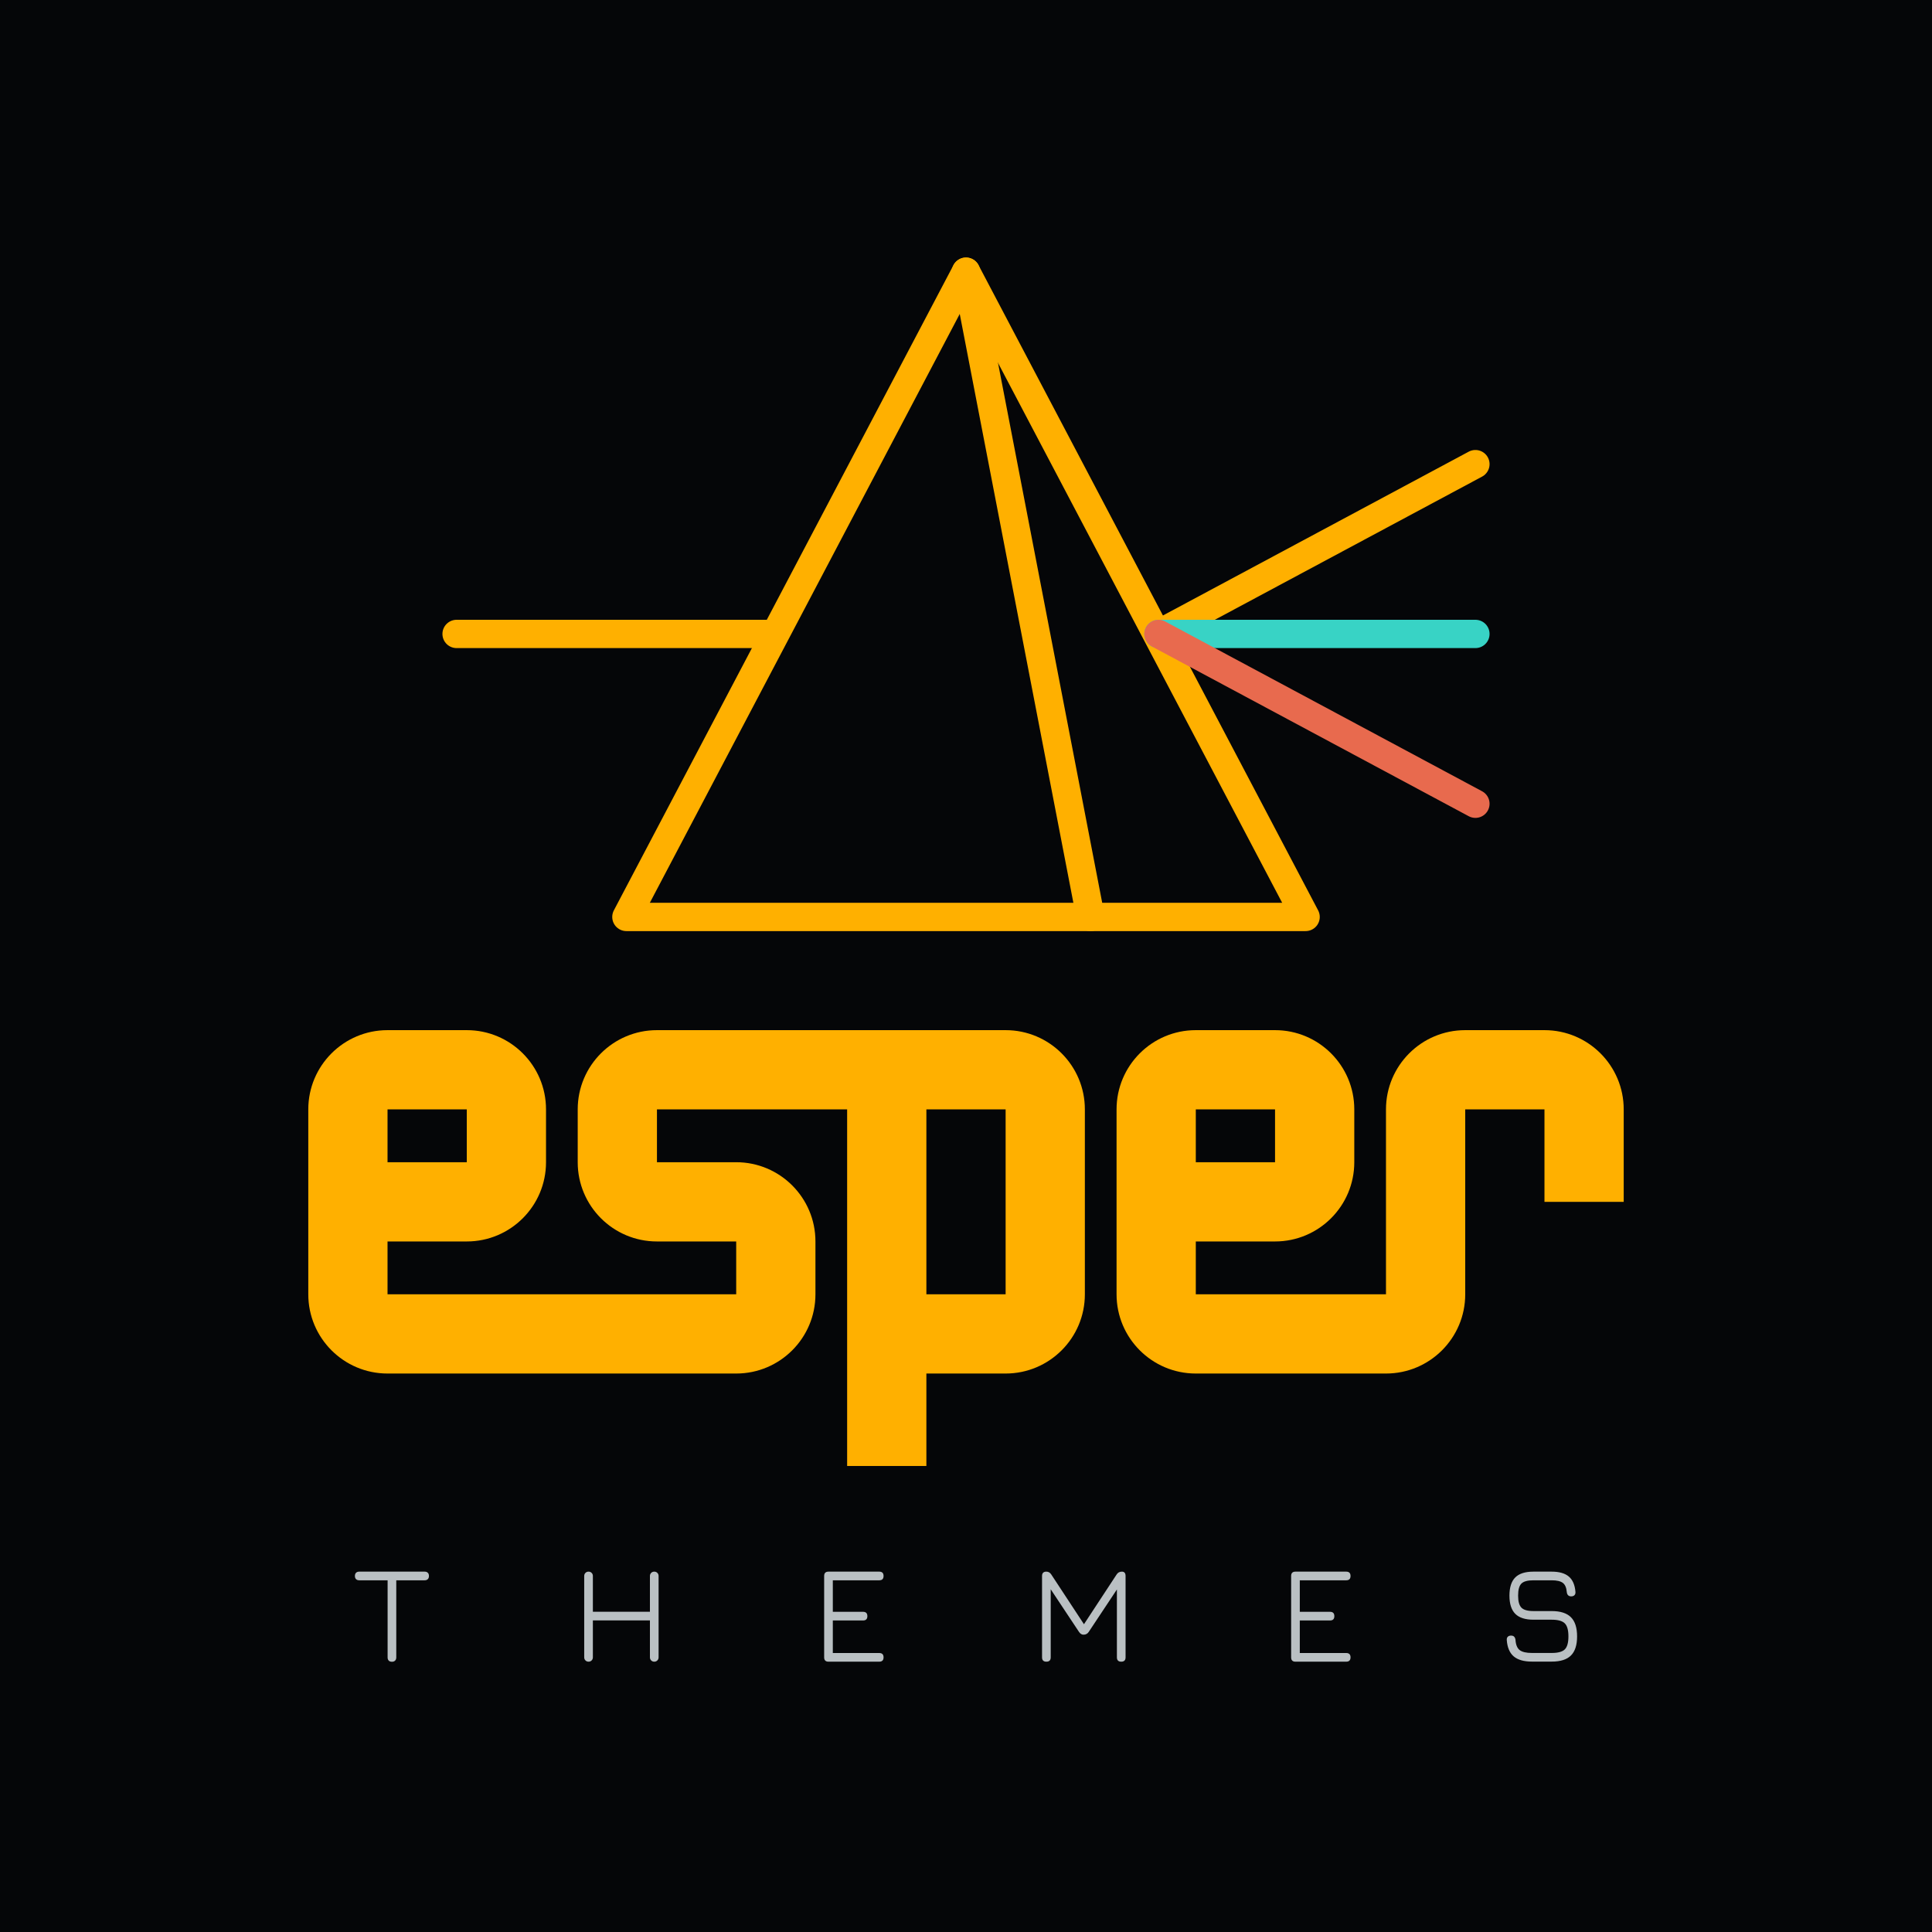
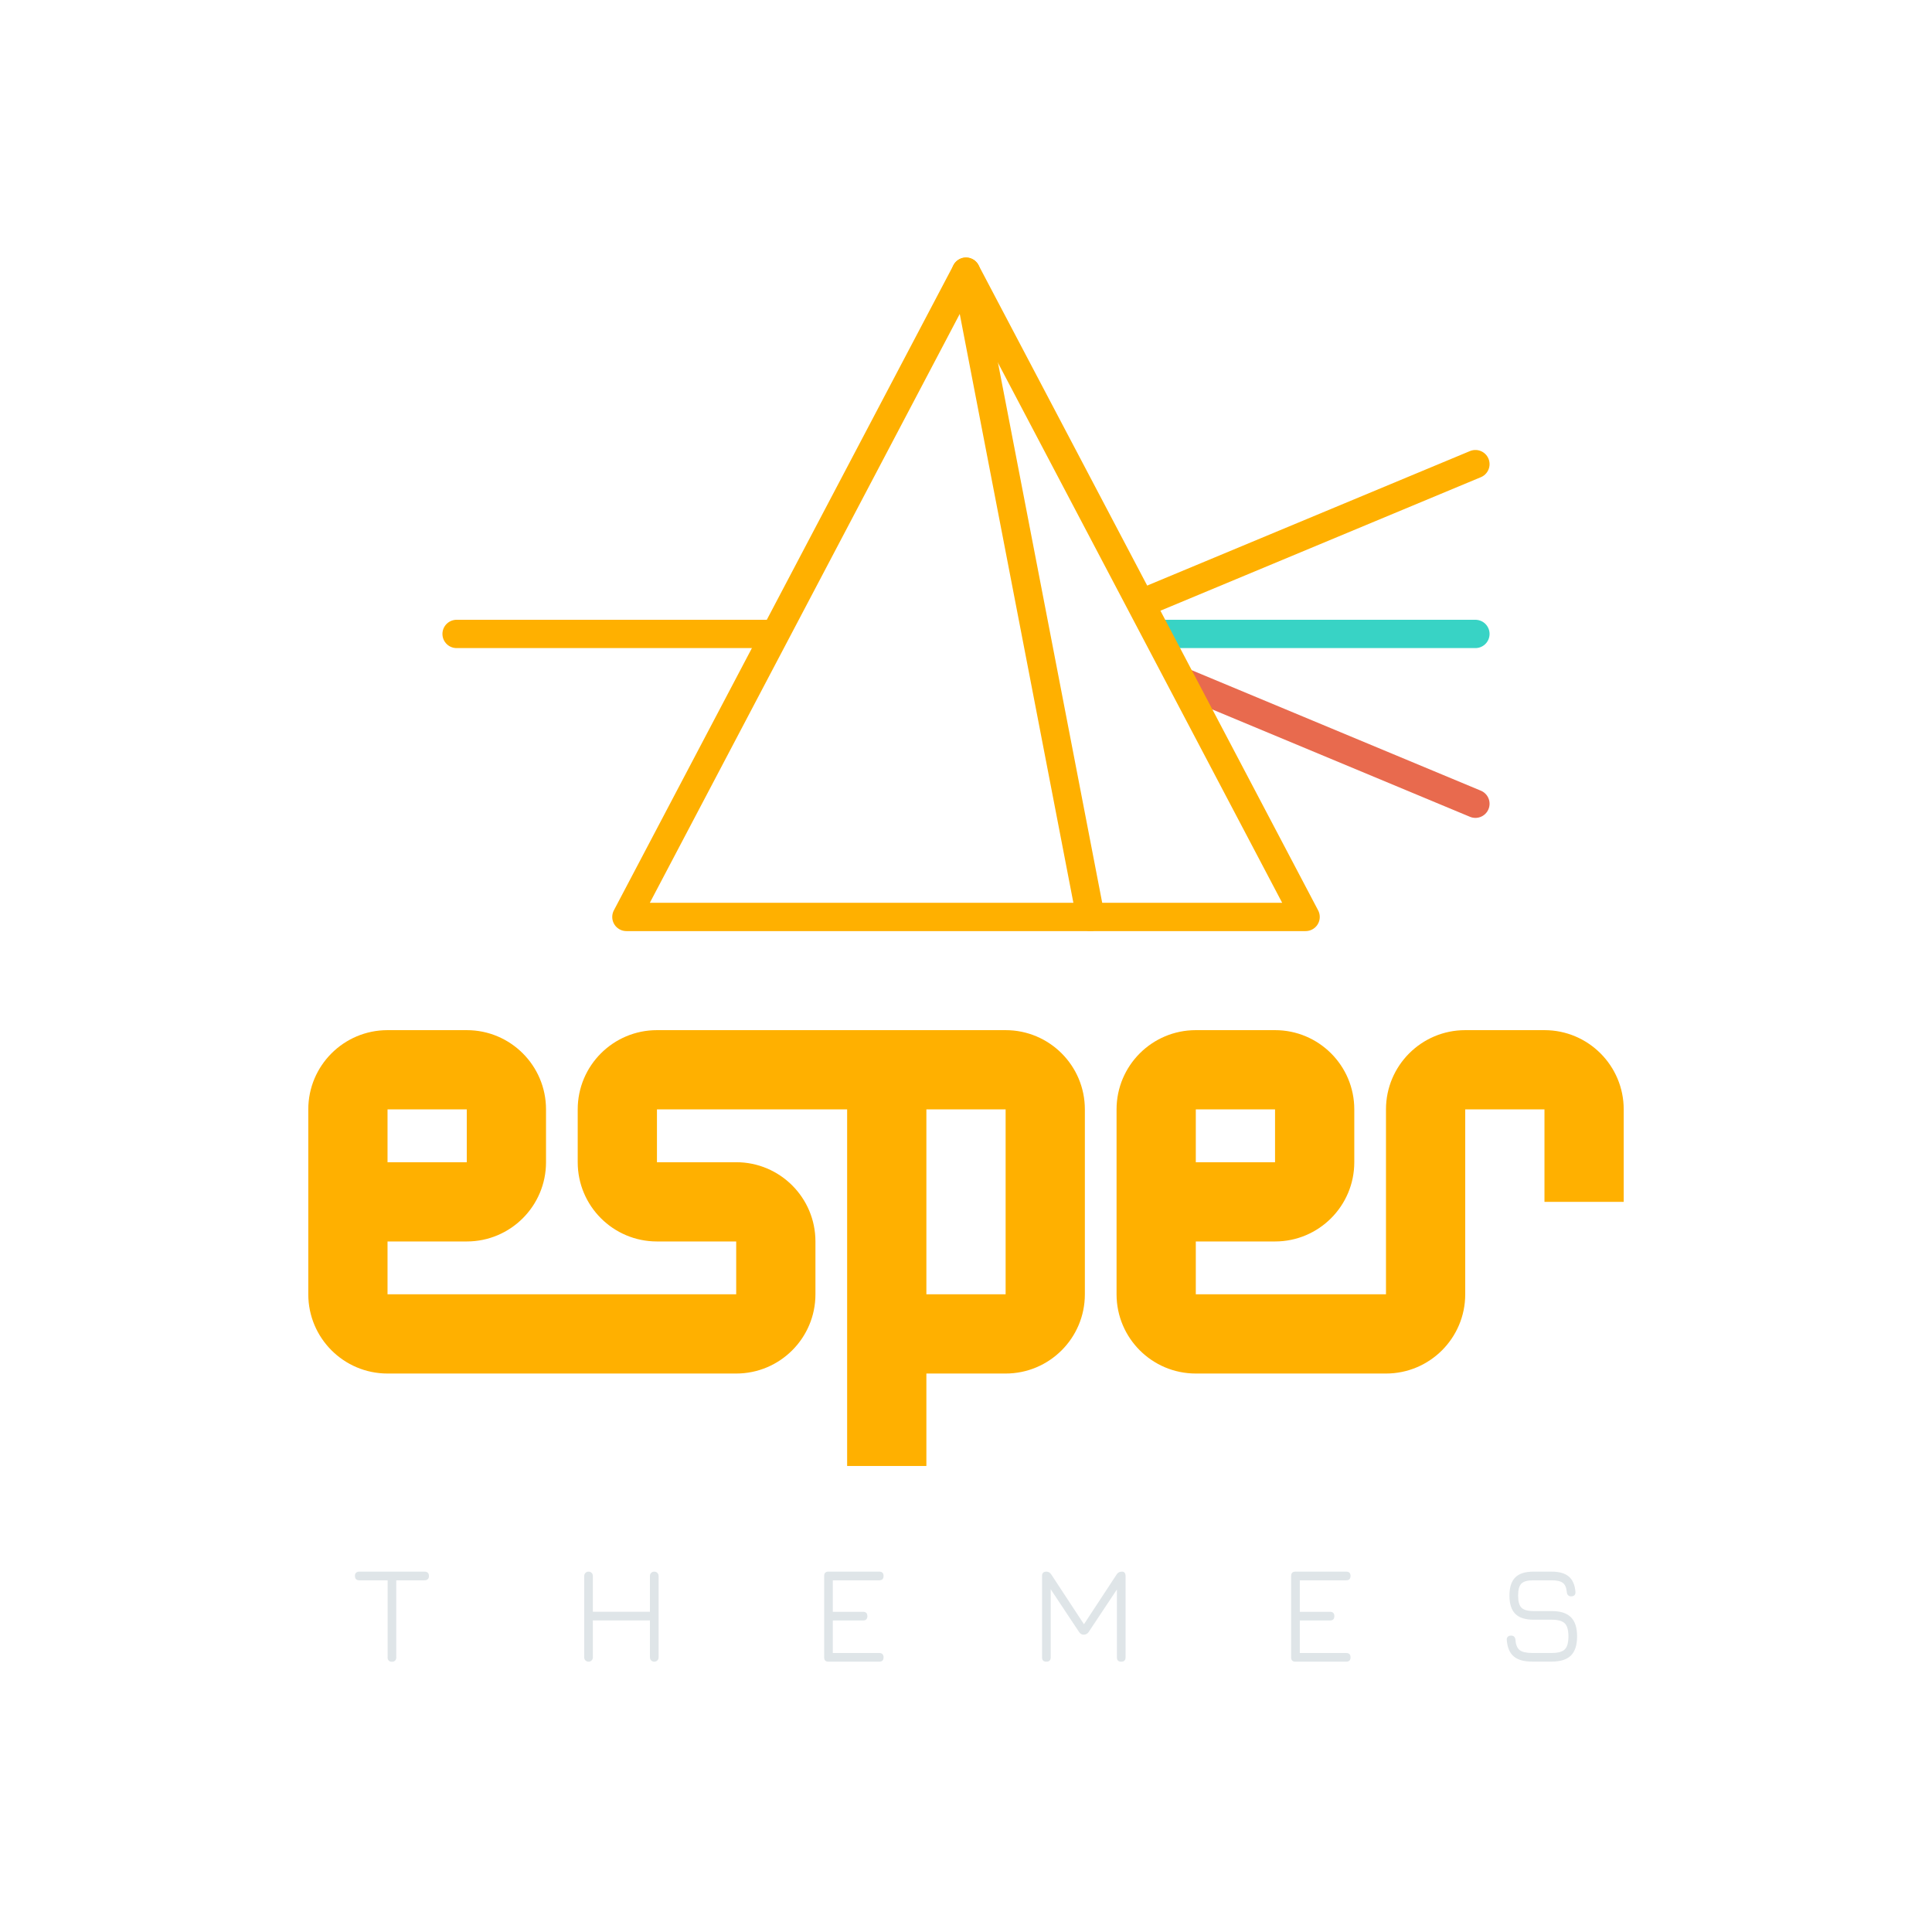
<svg xmlns="http://www.w3.org/2000/svg" viewBox="0 0 1024 1024" role="img" aria-label="Esper Themes">
-   <rect width="1024" height="1024" fill="#050608" />
  <g transform="translate(212 36) scale(3)" fill="none" stroke="#FFB000" stroke-width="5" stroke-linejoin="round" stroke-linecap="round">
+     <defs>
+       <clipPath id="prism-out">
+         <polygon points="100,36 160,150 200,150 200,36" />
+         <polygon points="100,36 40,150 0,150 0,36" />
+       </clipPath>
+     </defs>
+     <g clip-path="url(#prism-out)">
+       <line x1="118" y1="100" x2="190" y2="70" stroke="#FFB000" />
+       <line x1="118" y1="100" x2="190" y2="100" stroke="#38D3C5" />
+       <line x1="118" y1="100" x2="190" y2="130" stroke="#E86A4E" />
+       <line x1="10" y1="100" x2="80" y2="100" />
+     </g>
    <polygon points="100,36 40,150 160,150" />
    <line x1="100" y1="36" x2="122" y2="150" />
-     <line x1="10" y1="100" x2="66" y2="100" />
-     <line x1="134" y1="100" x2="190" y2="70" stroke="#FFB000" />
-     <line x1="134" y1="100" x2="190" y2="100" stroke="#38D3C5" />
-     <line x1="134" y1="100" x2="190" y2="130" stroke="#E86A4E" />
  </g>
  <g transform="translate(30.4 567) scale(1.4)">
    <g fill="#FFB000">
      <path d="M110.0,65.0 L155.0,65.0 A30,30 0 0 0 185.0,35.0 L185.0,15.0 A30,30 0 0 0 155.0,-15.0 L125.0,-15.0 A30,30 0 0 0 95.0,15.0 L95.0,85.0 A30,30 0 0 0 125.0,115.0 L257.0,115.0 A30,30 0 0 0 287.0,85.0 L287.0,65.0 A30,30 0 0 0 257.0,35.0 L227.0,35.0 L227.0,15.0 L359.0,15.0 L359.0,85.0 L314.0,85.0 L314.0,115.0 L359.0,115.0 A30,30 0 0 0 389.0,85.0 L389.0,15.0 A30,30 0 0 0 359.0,-15.0 L227.0,-15.0 A30,30 0 0 0 197.0,15.0 L197.0,35.0 A30,30 0 0 0 227.0,65.0 L257.0,65.0 L257.0,85.0 L125.0,85.0 L125.0,15.0 L155.0,15.0 L155.0,35.0 L110.0,35.0 Z" />
      <rect x="299.0" y="0" width="30" height="150" />
      <path d="M416.0,65.0 L461.0,65.0 A30,30 0 0 0 491.0,35.0 L491.0,15.0 A30,30 0 0 0 461.0,-15.0 L431.0,-15.0 A30,30 0 0 0 401.0,15.0 L401.0,85.0 A30,30 0 0 0 431.0,115.0 L503.0,115.0 A30,30 0 0 0 533.0,85.0 L533.0,15.0 L563.0,15.0 L563.0,50.0 L593.0,50.0 L593.0,15.0 A30,30 0 0 0 563.0,-15.0 L533.0,-15.0 A30,30 0 0 0 503.0,15.0 L503.0,85.0 L431.0,85.0 L431.0,15.0 L461.0,15.0 L461.0,35.0 L416.0,35.0 Z" />
    </g>
    <path fill="#D9E0E4" fill-opacity="0.85" transform="translate(111.51 224.09)" d="M15.16 0.03L15.16 0.03Q14.38 0.03 13.95-0.40Q13.52-0.83 13.52-1.61L13.52-1.61L13.52-30.81L2.78-30.81Q2.00-30.81 1.57-31.24Q1.14-31.67 1.14-32.45L1.14-32.45Q1.14-33.23 1.57-33.66Q2.00-34.09 2.78-34.09L2.78-34.09L27.53-34.09Q28.31-34.09 28.74-33.66Q29.17-33.23 29.17-32.45L29.17-32.45Q29.17-31.67 28.74-31.24Q28.31-30.81 27.53-30.81L27.53-30.81L16.80-30.81L16.80-1.61Q16.80-0.86 16.37-0.42Q15.94 0.03 15.16 0.03ZM89.59 0L89.59 0Q88.89 0 88.42-0.47Q87.95-0.94 87.95-1.64L87.95-1.64L87.95-32.45Q87.95-33.15 88.42-33.62Q88.89-34.09 89.59-34.09L89.59-34.09Q90.29-34.09 90.76-33.62Q91.23-33.15 91.23-32.45L91.23-32.45L91.23-18.90L112.83-18.90L112.83-32.45Q112.83-33.15 113.30-33.62Q113.77-34.09 114.47-34.09L114.47-34.09Q115.17-34.09 115.64-33.62Q116.11-33.15 116.11-32.45L116.11-32.45L116.11-1.64Q116.11-0.94 115.64-0.47Q115.17 0 114.47 0L114.47 0Q113.77 0 113.30-0.47Q112.83-0.94 112.83-1.64L112.83-1.64L112.83-15.63L91.23-15.63L91.23-1.64Q91.23-0.94 90.76-0.47Q90.29 0 89.59 0ZM199.64 0L180.43 0Q178.79 0 178.79-1.64L178.79-1.64L178.79-32.45Q178.79-34.09 180.43-34.09L180.43-34.09L199.64-34.09Q201.28-34.09 201.28-32.45L201.28-32.45Q201.28-30.81 199.64-30.81L199.64-30.81L182.07-30.81L182.07-18.88L193.51-18.88Q195.15-18.88 195.15-17.24L195.15-17.24Q195.15-15.60 193.51-15.60L193.51-15.60L182.07-15.60L182.07-3.28L199.64-3.28Q201.28-3.28 201.28-1.64L201.28-1.64Q201.28 0 199.64 0L199.64 0ZM262.92 0L262.92 0Q261.28 0 261.28-1.64L261.28-1.64L261.28-32.45Q261.28-34.09 262.92-34.09L262.92-34.09Q264.07-34.09 264.77-33.02L264.77-33.02L277.48-13.68L276.75-13.57L289.52-33.02Q290.20-34.09 291.50-34.09L291.50-34.09Q292.90-34.09 292.90-32.45L292.90-32.45L292.90-1.64Q292.90 0 291.26 0L291.26 0Q289.62 0 289.62-1.64L289.62-1.64L289.62-29.17L290.61-28.83L278.96-11.28Q278.26-10.22 276.99-10.22L276.99-10.22Q275.97-10.22 275.27-11.28L275.27-11.28L263.62-28.83L264.56-28.52L264.56-1.64Q264.56 0 262.92 0ZM376.43 0L357.22 0Q355.58 0 355.58-1.64L355.58-1.64L355.58-32.45Q355.58-34.09 357.22-34.09L357.22-34.09L376.43-34.09Q378.07-34.09 378.07-32.45L378.07-32.45Q378.07-30.81 376.43-30.81L376.43-30.81L358.86-30.81L358.86-18.88L370.30-18.88Q371.94-18.88 371.94-17.24L371.94-17.24Q371.94-15.60 370.30-15.60L370.30-15.60L358.86-15.60L358.86-3.28L376.43-3.28Q378.07-3.28 378.07-1.64L378.07-1.64Q378.07 0 376.43 0L376.43 0ZM454.25-0.03L446.76-0.03Q442.18-0.03 439.85-2.00Q437.53-3.98 437.22-8.19L437.22-8.19Q437.16-9.00 437.61-9.44Q438.05-9.88 438.83-9.88L438.83-9.88Q439.61-9.88 440.01-9.46Q440.41-9.05 440.52-8.27L440.52-8.27Q440.70-5.49 442.10-4.39Q443.51-3.30 446.76-3.30L446.76-3.30L454.25-3.30Q457.83-3.30 459.20-4.67Q460.56-6.03 460.56-9.57L460.56-9.57Q460.56-13.16 459.17-14.52Q457.78-15.89 454.25-15.89L454.25-15.89L447.36-15.89Q442.65-15.89 440.44-18.11Q438.23-20.33 438.23-25.01L438.23-25.01Q438.23-29.69 440.43-31.89Q442.62-34.09 447.30-34.09L447.30-34.09L454.22-34.09Q458.51-34.09 460.71-32.23Q462.90-30.37 463.22-26.42L463.22-26.42Q463.29-25.64 462.85-25.18Q462.41-24.73 461.60-24.73L461.60-24.73Q460.85-24.73 460.43-25.16Q460.02-25.58 459.94-26.34L459.94-26.34Q459.73-28.86 458.43-29.84Q457.13-30.81 454.22-30.81L454.22-30.81L447.30-30.81Q443.98-30.81 442.74-29.55Q441.51-28.29 441.51-25.01L441.51-25.01Q441.51-21.74 442.77-20.45Q444.03-19.16 447.36-19.16L447.36-19.16L454.25-19.16Q459.16-19.16 461.50-16.84Q463.84-14.51 463.84-9.57L463.84-9.57Q463.84-4.65 461.51-2.34Q459.19-0.03 454.25-0.03L454.25-0.03Z" />
  </g>
</svg>
